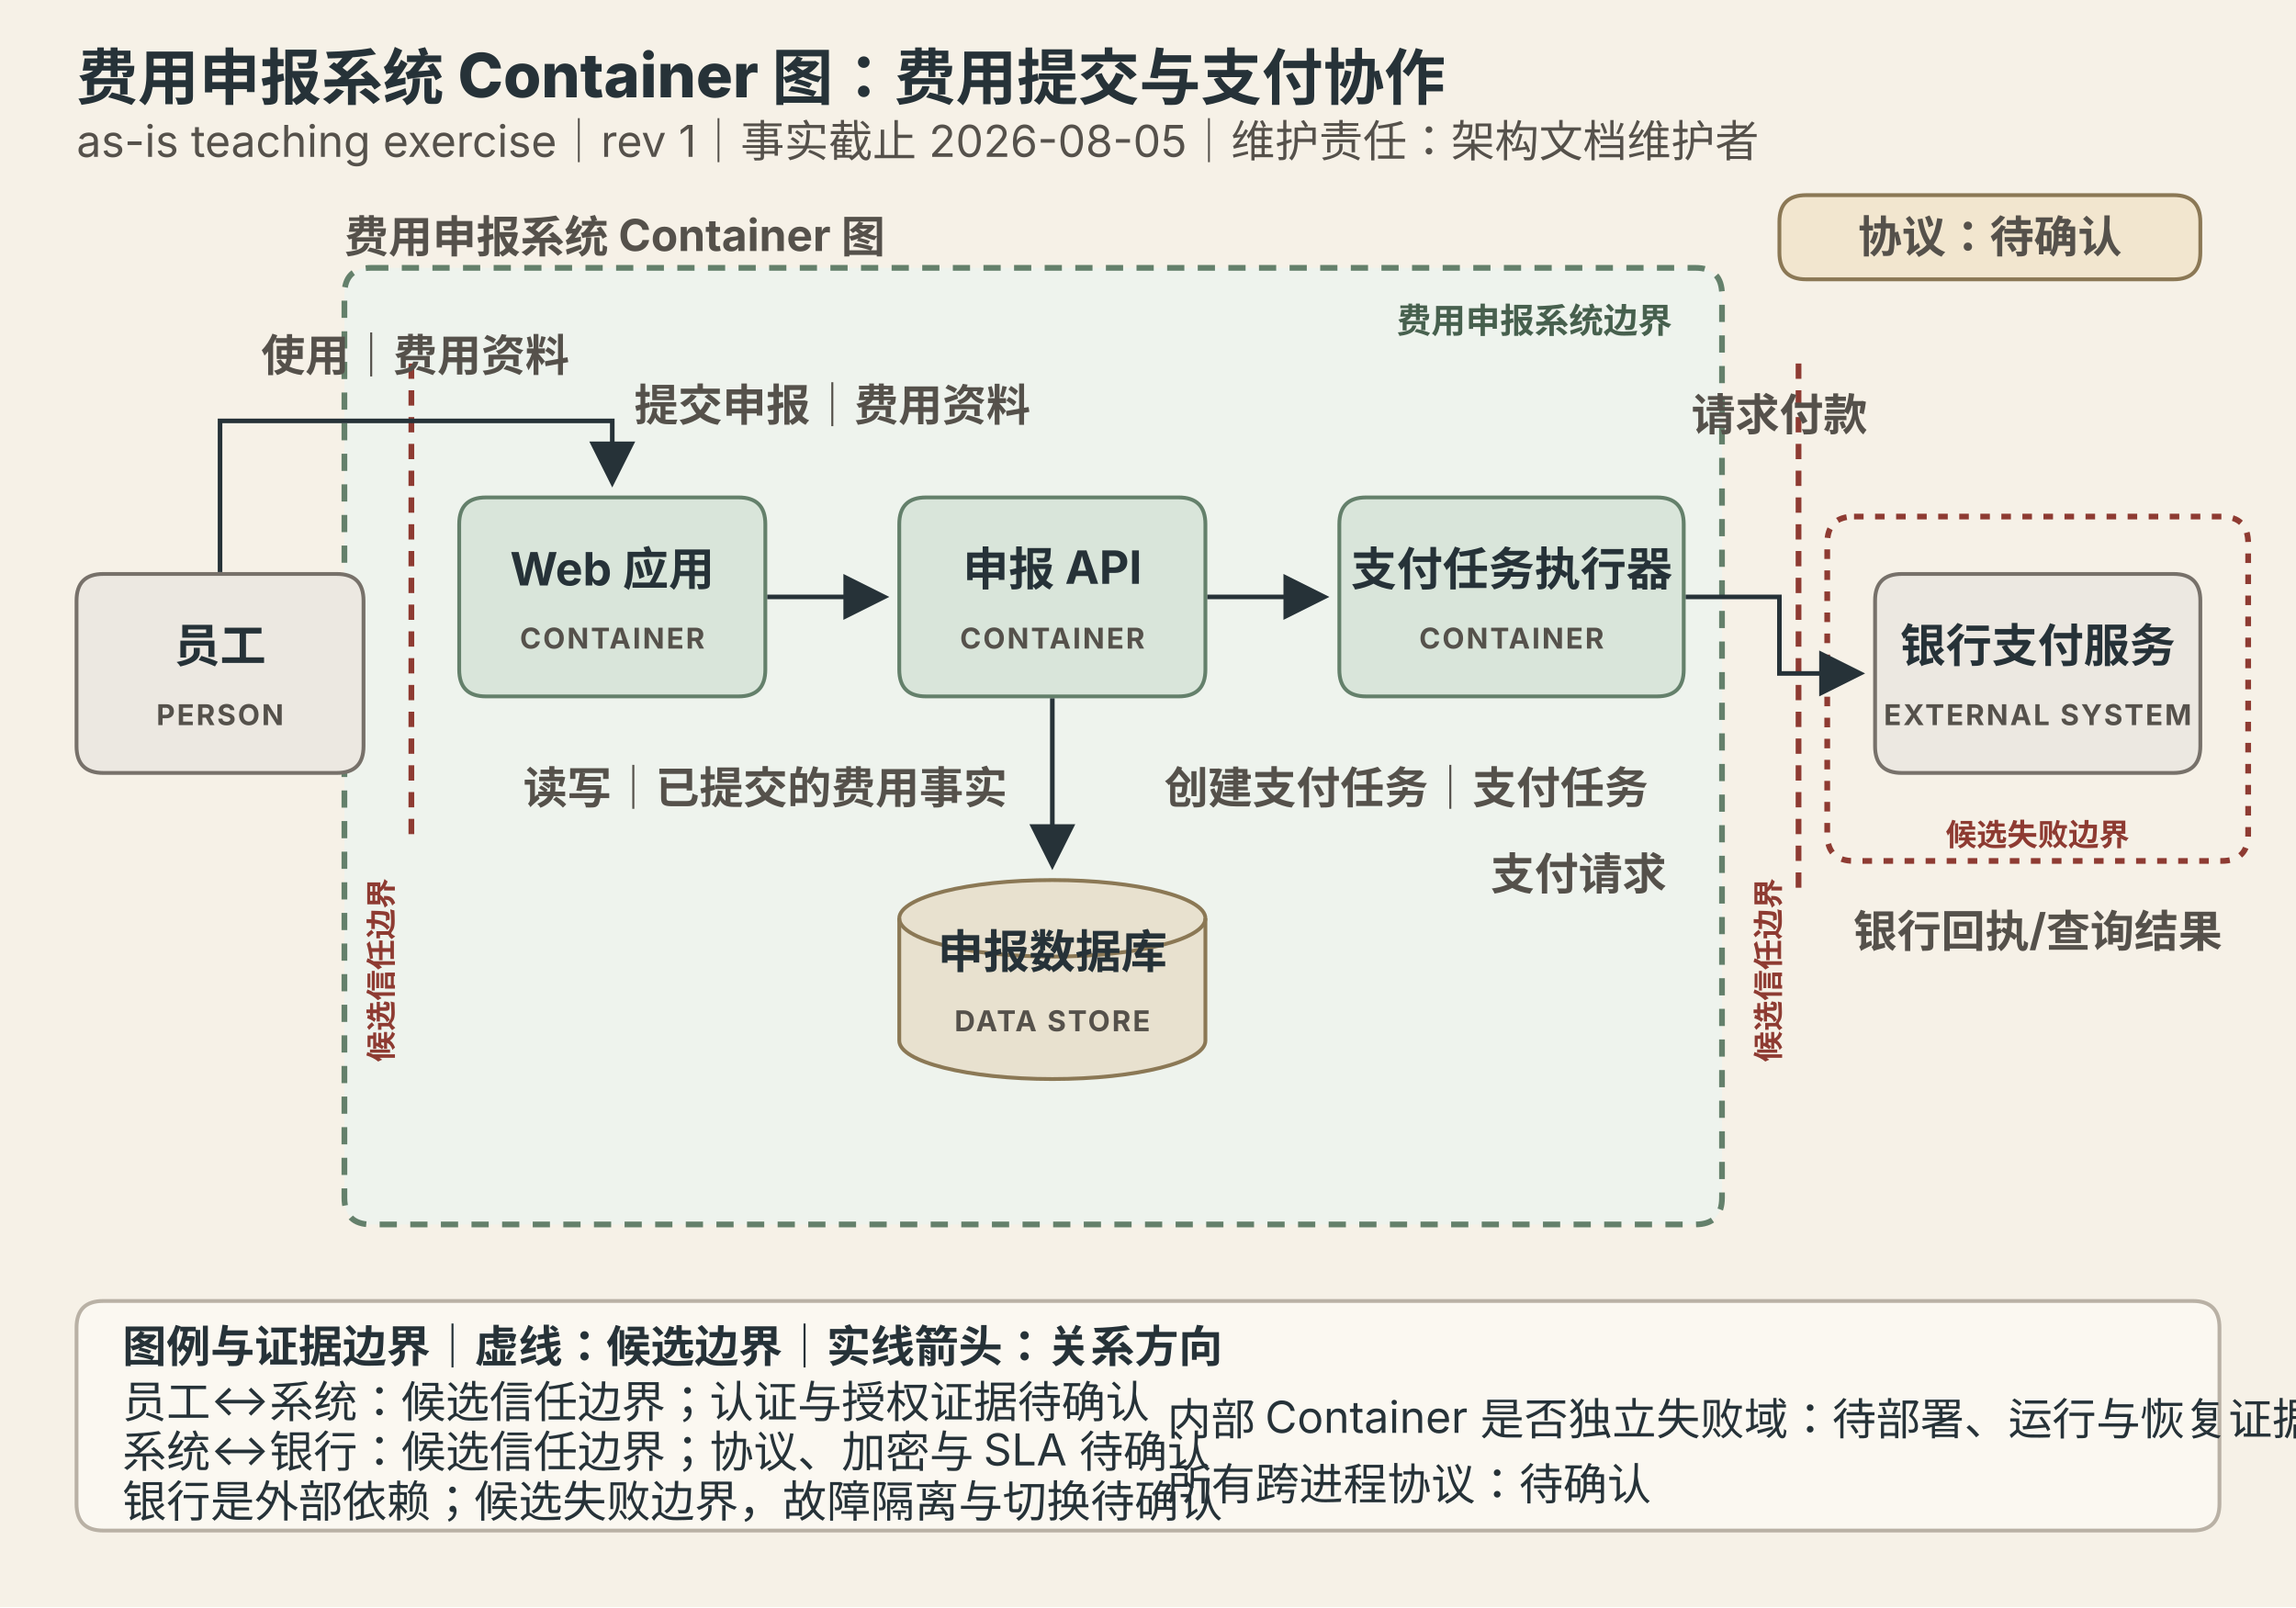
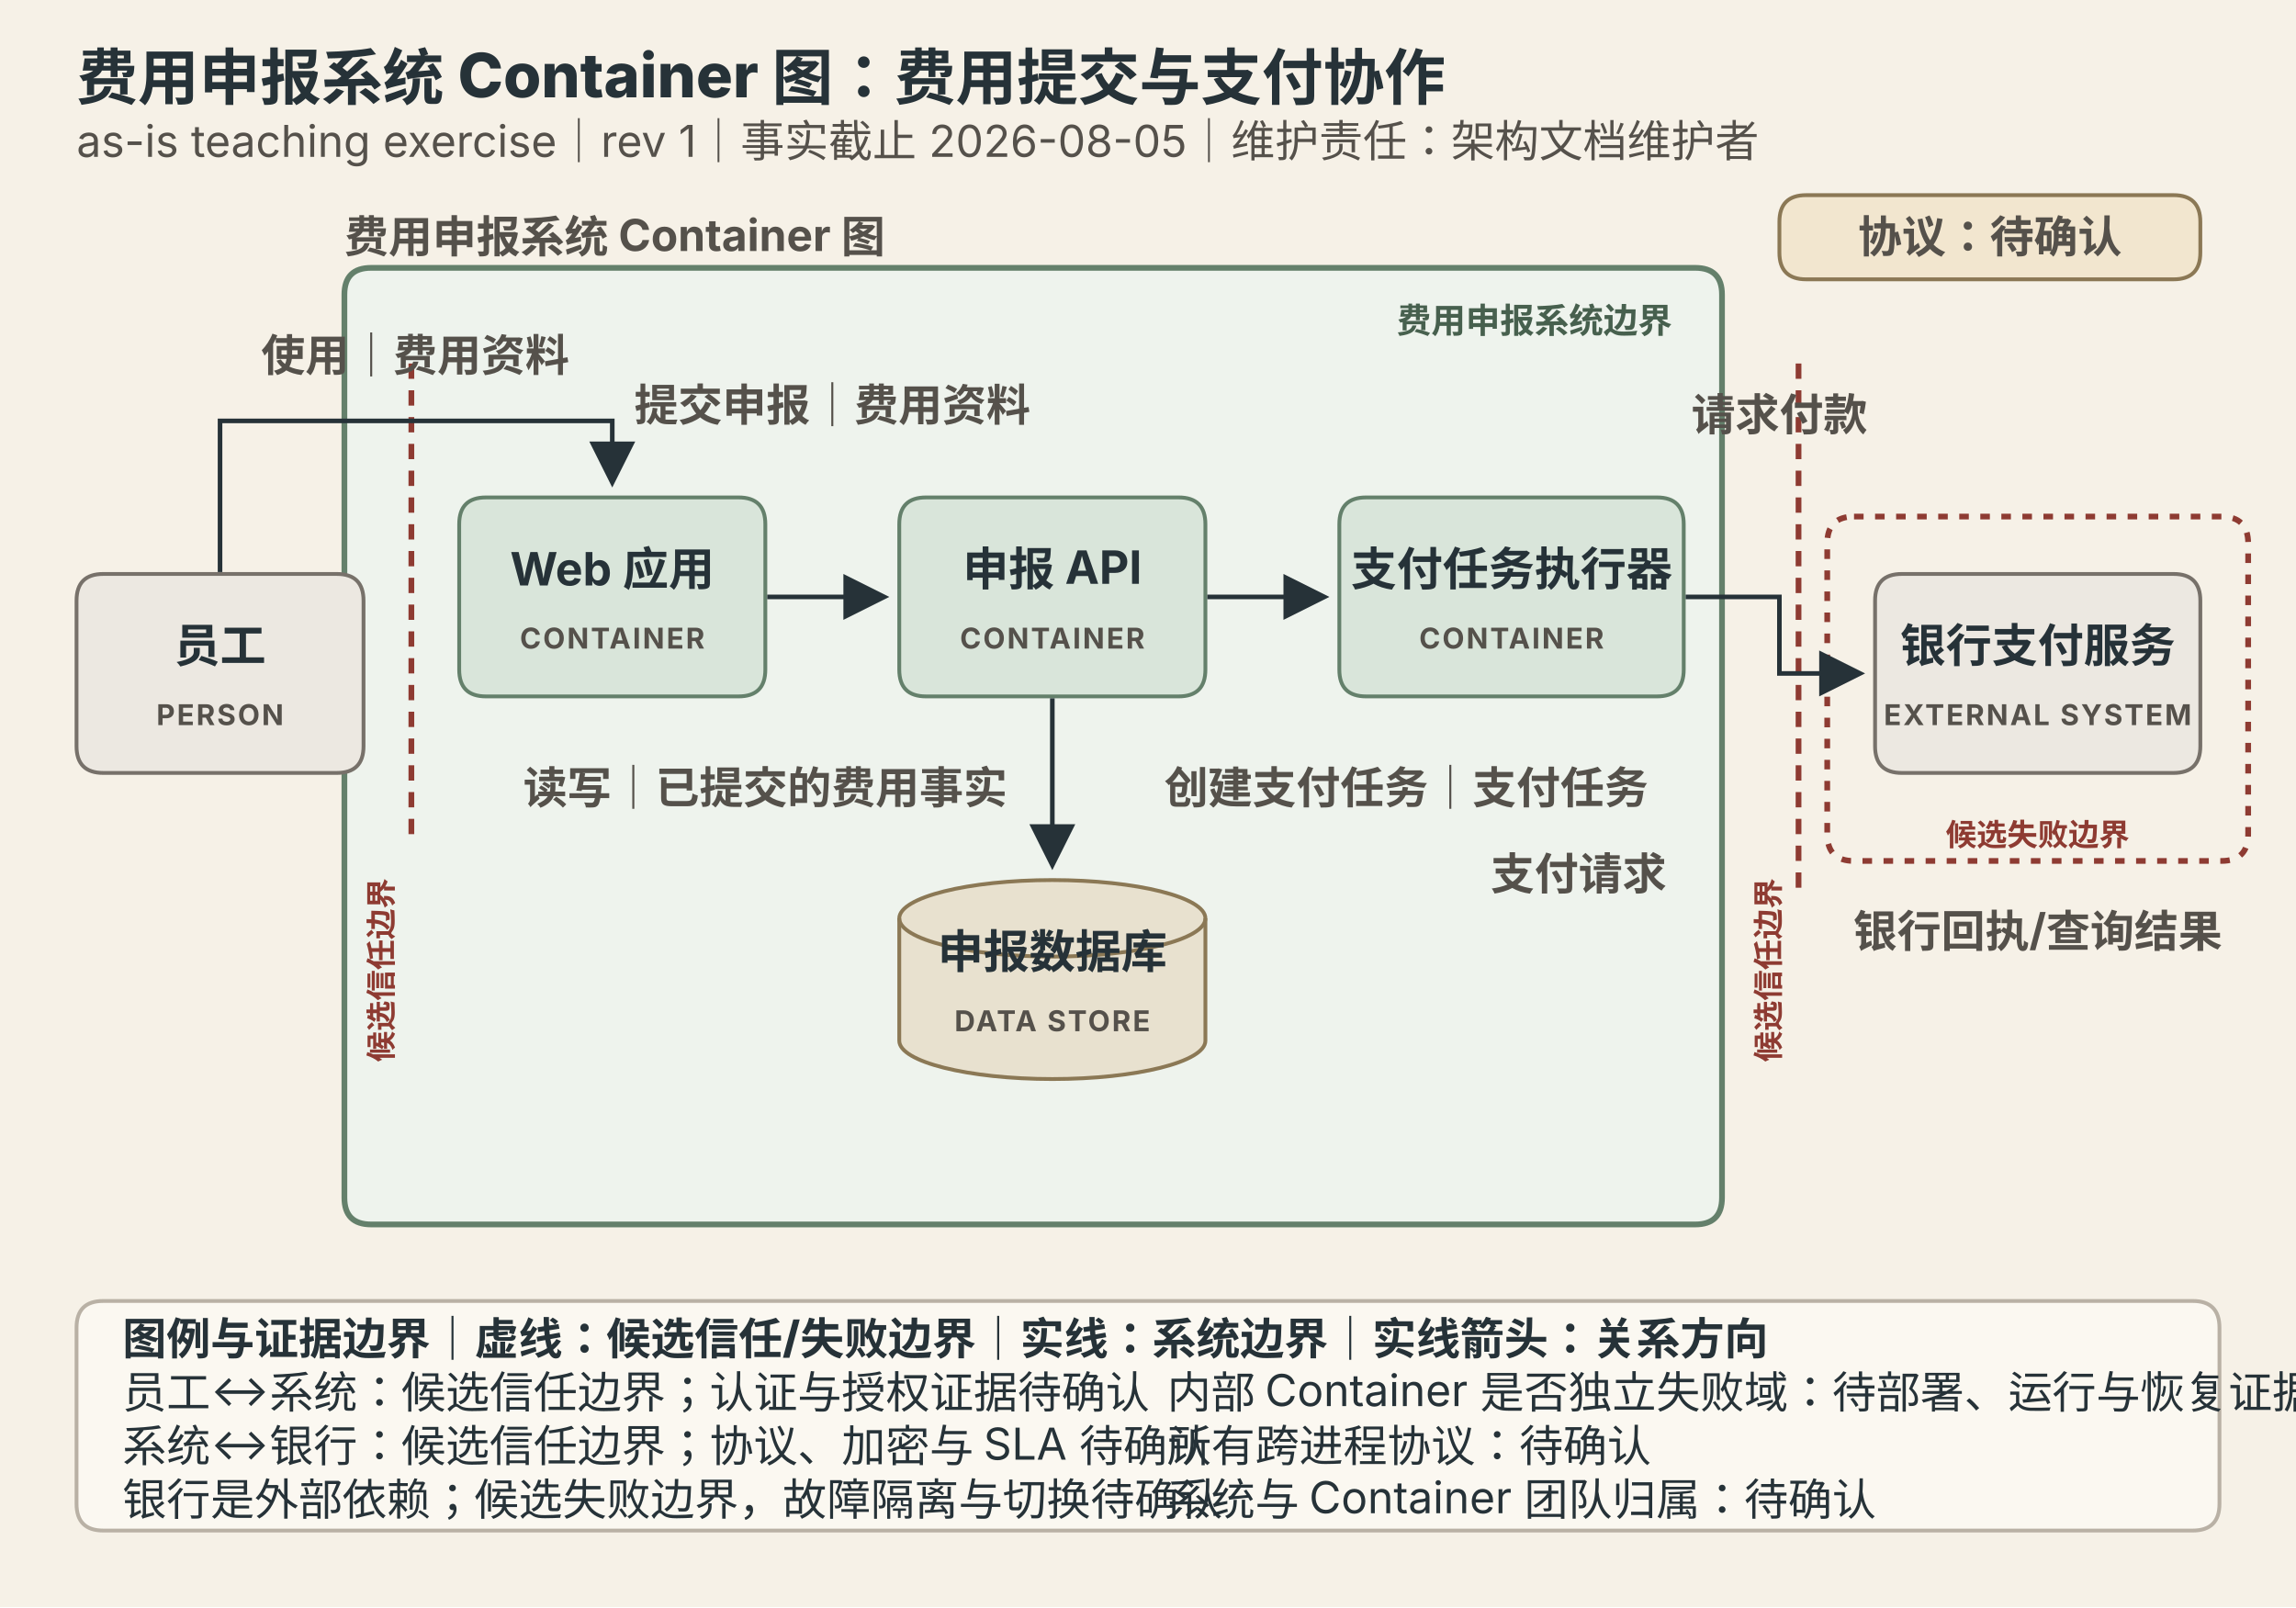
<svg xmlns="http://www.w3.org/2000/svg" viewBox="0 0 1200 840" preserveAspectRatio="xMidYMid meet" role="img" aria-labelledby="corrected-title corrected-description">
  <defs>
    <marker id="corrected-arrow" markerUnits="strokeWidth" markerWidth="10" markerHeight="10" viewBox="0 0 10 10" refX="8" refY="5" orient="auto">
      <path d="M0 0L10 5L0 10Z" fill="#263238" />
    </marker>
    <style>
      text{font-family:-apple-system,BlinkMacSystemFont,"Segoe UI","PingFang SC","Microsoft YaHei",sans-serif;fill:#263238}.diagram-title{font-size:32px;font-weight:760}.version{font-size:23px;fill:#55514b}.boundary-label{font-size:18px;font-weight:700;fill:#47604e}.node-title{font-size:24px;font-weight:720}.node-type{font-size:15px;font-weight:700;letter-spacing:1px;fill:#55514b}.edge-label{font-size:23px;font-weight:650;fill:#55514b}.risk-label{font-size:16px;font-weight:760;fill:#8e3b32}.legend-title,.note{font-size:23px}.legend-title{font-weight:760}
    </style>
  </defs>
  <path d="M0 0H1200V840H0Z" fill="#f6f1e7" />
  <g data-layout-id="title" data-layout-bounds="40 24 1120 64">
    <text x="40" y="52" class="diagram-title">费用申报系统 Container 图：费用提交与支付协作</text>
    <text x="40" y="82" textLength="1080" lengthAdjust="spacingAndGlyphs" class="version">as-is teaching exercise｜rev 1｜事实截止 2026-08-05｜维护责任：架构文档维护者</text>
  </g>
  <text x="180" y="132" class="edge-label">费用申报系统 Container 图</text>
  <g>
    <path d="M944 102H1136Q1150 102 1150 116V132Q1150 146 1136 146H944Q930 146 930 132V116Q930 102 944 102Z" fill="#f2e6cf" stroke="#8b7855" stroke-width="2" />
    <text x="1040" y="132" text-anchor="middle" class="edge-label">协议：待确认</text>
  </g>
-   <path data-boundary-id="system-boundary" data-boundary-bounds="180 140 720 500" d="M194 140H886Q900 140 900 154V626Q900 640 886 640H194Q180 640 180 626V154Q180 140 194 140Z" fill="#eef3ed" stroke="#64806b" stroke-width="3" stroke-dasharray="9 7" />
+   <path data-boundary-id="system-boundary" data-boundary-bounds="180 140 720 500" d="M194 140H886Q900 140 900 154V626Q900 640 886 640H194Q180 640 180 626V154Q180 140 194 140Z" fill="#eef3ed" stroke="#64806b" stroke-width="3" />
  <text x="874" y="174" text-anchor="end" class="boundary-label">费用申报系统边界</text>
  <path d="M215 190V440" fill="none" stroke="#8e3b32" stroke-width="3" stroke-dasharray="8 6" />
  <text x="205" y="555" transform="rotate(-90 205 555)" class="risk-label">候选信任边界</text>
  <path d="M940 190V465" fill="none" stroke="#8e3b32" stroke-width="3" stroke-dasharray="8 6" />
  <text x="930" y="555" transform="rotate(-90 930 555)" class="risk-label">候选信任边界</text>
  <path d="M969 270H1161Q1175 270 1175 284V436Q1175 450 1161 450H969Q955 450 955 436V284Q955 270 969 270Z" fill="none" stroke="#8e3b32" stroke-width="3" stroke-dasharray="5 6" />
  <text x="1065" y="442" text-anchor="middle" class="risk-label">候选失败边界</text>
  <g data-node-id="employee" data-node-bounds="40 300 150 104">
    <path d="M54 300H176Q190 300 190 314V390Q190 404 176 404H54Q40 404 40 390V314Q40 300 54 300Z" fill="#ece8e1" stroke="#77716a" stroke-width="2" />
    <text x="115" y="346" text-anchor="middle" class="node-title" data-text-role="title">员工</text>
    <text x="115" y="379" text-anchor="middle" class="node-type" data-text-role="type">PERSON</text>
  </g>
  <g data-node-id="web" data-node-bounds="240 260 160 104">
    <path d="M254 260H386Q400 260 400 274V350Q400 364 386 364H254Q240 364 240 350V274Q240 260 254 260Z" fill="#d9e5da" stroke="#64806b" stroke-width="2" />
    <text x="320" y="306" text-anchor="middle" class="node-title" data-text-role="title">Web 应用</text>
    <text x="320" y="339" text-anchor="middle" class="node-type" data-text-role="type">CONTAINER</text>
  </g>
  <g data-node-id="api" data-node-bounds="470 260 160 104">
    <path d="M484 260H616Q630 260 630 274V350Q630 364 616 364H484Q470 364 470 350V274Q470 260 484 260Z" fill="#d9e5da" stroke="#64806b" stroke-width="2" />
    <text x="550" y="306" text-anchor="middle" class="node-title" data-text-role="title">申报 API</text>
    <text x="550" y="339" text-anchor="middle" class="node-type" data-text-role="type">CONTAINER</text>
  </g>
  <g data-node-id="database" data-node-bounds="470 460 160 104">
    <path d="M470 480C470 469 506 460 550 460S630 469 630 480V544C630 555 594 564 550 564S470 555 470 544Z" fill="#e8e1cf" stroke="#8b7855" stroke-width="2" />
    <path d="M470 480C470 491 506 500 550 500S630 491 630 480" fill="none" stroke="#8b7855" stroke-width="2" />
    <text x="550" y="506" text-anchor="middle" textLength="112" lengthAdjust="spacingAndGlyphs" class="node-title" data-text-role="title">申报数据库</text>
    <text x="550" y="539" text-anchor="middle" class="node-type" data-text-role="type">DATA STORE</text>
  </g>
  <g data-node-id="payment-worker" data-node-bounds="700 260 180 104">
    <path d="M714 260H866Q880 260 880 274V350Q880 364 866 364H714Q700 364 700 350V274Q700 260 714 260Z" fill="#d9e5da" stroke="#64806b" stroke-width="2" />
    <text x="790" y="306" text-anchor="middle" textLength="132" lengthAdjust="spacingAndGlyphs" class="node-title" data-text-role="title">支付任务执行器</text>
    <text x="790" y="339" text-anchor="middle" class="node-type" data-text-role="type">CONTAINER</text>
  </g>
  <g data-node-id="bank" data-node-bounds="980 300 170 104">
    <path d="M994 300H1136Q1150 300 1150 314V390Q1150 404 1136 404H994Q980 404 980 390V314Q980 300 994 300Z" fill="#ece8e1" stroke="#77716a" stroke-width="2" />
    <text x="1065" y="346" text-anchor="middle" textLength="122" lengthAdjust="spacingAndGlyphs" class="node-title" data-text-role="title">银行支付服务</text>
    <text x="1065" y="379" text-anchor="middle" textLength="138" lengthAdjust="spacingAndGlyphs" class="node-type" data-text-role="type">EXTERNAL SYSTEM</text>
  </g>
  <path data-edge-id="edge-employee-web" data-source="employee" data-target="web" d="M115 299V220H320V250" fill="none" stroke="#263238" stroke-width="2.4" marker-end="url(#corrected-arrow)" />
  <path data-edge-id="edge-web-api" data-source="web" data-target="api" d="M401 312H460" fill="none" stroke="#263238" stroke-width="2.4" marker-end="url(#corrected-arrow)" />
  <path data-edge-id="edge-api-database" data-source="api" data-target="database" d="M550 365V450" fill="none" stroke="#263238" stroke-width="2.4" marker-end="url(#corrected-arrow)" />
  <path data-edge-id="edge-api-worker" data-source="api" data-target="payment-worker" d="M631 312H690" fill="none" stroke="#263238" stroke-width="2.4" marker-end="url(#corrected-arrow)" />
  <path data-edge-id="edge-worker-bank" data-source="payment-worker" data-target="bank" d="M881 312H930V352H970" fill="none" stroke="#263238" stroke-width="2.4" marker-end="url(#corrected-arrow)" />
  <text x="217" y="194" text-anchor="middle" class="edge-label" data-edge-id="edge-employee-web" data-stroke-clearance-css="8" data-arrow-clearance-css="16" data-node-clearance-css="12">使用｜费用资料</text>
  <text x="435" y="220" text-anchor="middle" textLength="190" lengthAdjust="spacingAndGlyphs" class="edge-label" data-edge-id="edge-web-api" data-stroke-clearance-css="8" data-arrow-clearance-css="16" data-node-clearance-css="12">提交申报｜费用资料</text>
  <text x="400" y="420" text-anchor="middle" textLength="220" lengthAdjust="spacingAndGlyphs" class="edge-label" data-edge-id="edge-api-database" data-stroke-clearance-css="8" data-arrow-clearance-css="16" data-node-clearance-css="12">读写｜已提交的费用事实</text>
  <text x="735" y="420" text-anchor="middle" textLength="210" lengthAdjust="spacingAndGlyphs" class="edge-label" data-edge-id="edge-api-worker" data-stroke-clearance-css="8" data-arrow-clearance-css="16" data-node-clearance-css="12">创建支付任务｜支付任务</text>
  <text x="930" y="225" text-anchor="middle" class="edge-label" data-edge-id="edge-worker-bank" data-stroke-clearance-css="8" data-arrow-clearance-css="16" data-node-clearance-css="12">请求付款</text>
  <text x="825" y="465" text-anchor="middle" class="edge-label">支付请求</text>
  <text x="1065" y="495" text-anchor="middle" class="edge-label">银行回执/查询结果</text>
  <g data-layout-id="legend" data-layout-bounds="40 680 1120 120">
    <path d="M54 680H1146Q1160 680 1160 694V786Q1160 800 1146 800H54Q40 800 40 786V694Q40 680 54 680Z" fill="#fbf8f1" stroke="#b9b1a5" stroke-width="2" />
-     <text x="64" y="712" class="legend-title" textLength="640" lengthAdjust="spacingAndGlyphs">图例与证据边界｜虚线：候选边界｜实线箭头：关系方向</text>
-     <text x="64" y="741" class="note" textLength="500" lengthAdjust="spacingAndGlyphs">员工↔系统：候选信任边界；认证与授权证据待确认</text>
-     <text x="64" y="767" class="note" textLength="510" lengthAdjust="spacingAndGlyphs">系统↔银行：候选信任边界；协议、加密与 SLA 待确认</text>
-     <text x="64" y="793" class="note" textLength="510" lengthAdjust="spacingAndGlyphs">银行是外部依赖；候选失败边界，故障隔离与切换待确认</text>
-     <text x="610" y="750" class="note" textLength="526" lengthAdjust="spacingAndGlyphs">内部 Container 是否独立失败域：待部署、运行与恢复证据确认</text>
-     <text x="610" y="784" class="note">所有跨进程协议：待确认</text>
+     <text x="64" y="708" class="legend-title" textLength="850" lengthAdjust="spacingAndGlyphs">图例与证据边界｜虚线：候选信任/失败边界｜实线：系统边界｜实线箭头：关系方向</text>
+     <text x="64" y="736" class="note" textLength="500" lengthAdjust="spacingAndGlyphs">员工↔系统：候选信任边界；认证与授权证据待确认</text>
+     <text x="64" y="764" class="note" textLength="510" lengthAdjust="spacingAndGlyphs">系统↔银行：候选信任边界；协议、加密与 SLA 待确认</text>
+     <text x="64" y="792" class="note" textLength="510" lengthAdjust="spacingAndGlyphs">银行是外部依赖；候选失败边界，故障隔离与切换待确认</text>
+     <text x="610" y="736" class="note" textLength="526" lengthAdjust="spacingAndGlyphs">内部 Container 是否独立失败域：待部署、运行与恢复证据确认</text>
+     <text x="610" y="764" class="note">所有跨进程协议：待确认</text>
+     <text x="610" y="792" class="note">系统与 Container 团队归属：待确认</text>
  </g>
</svg>
